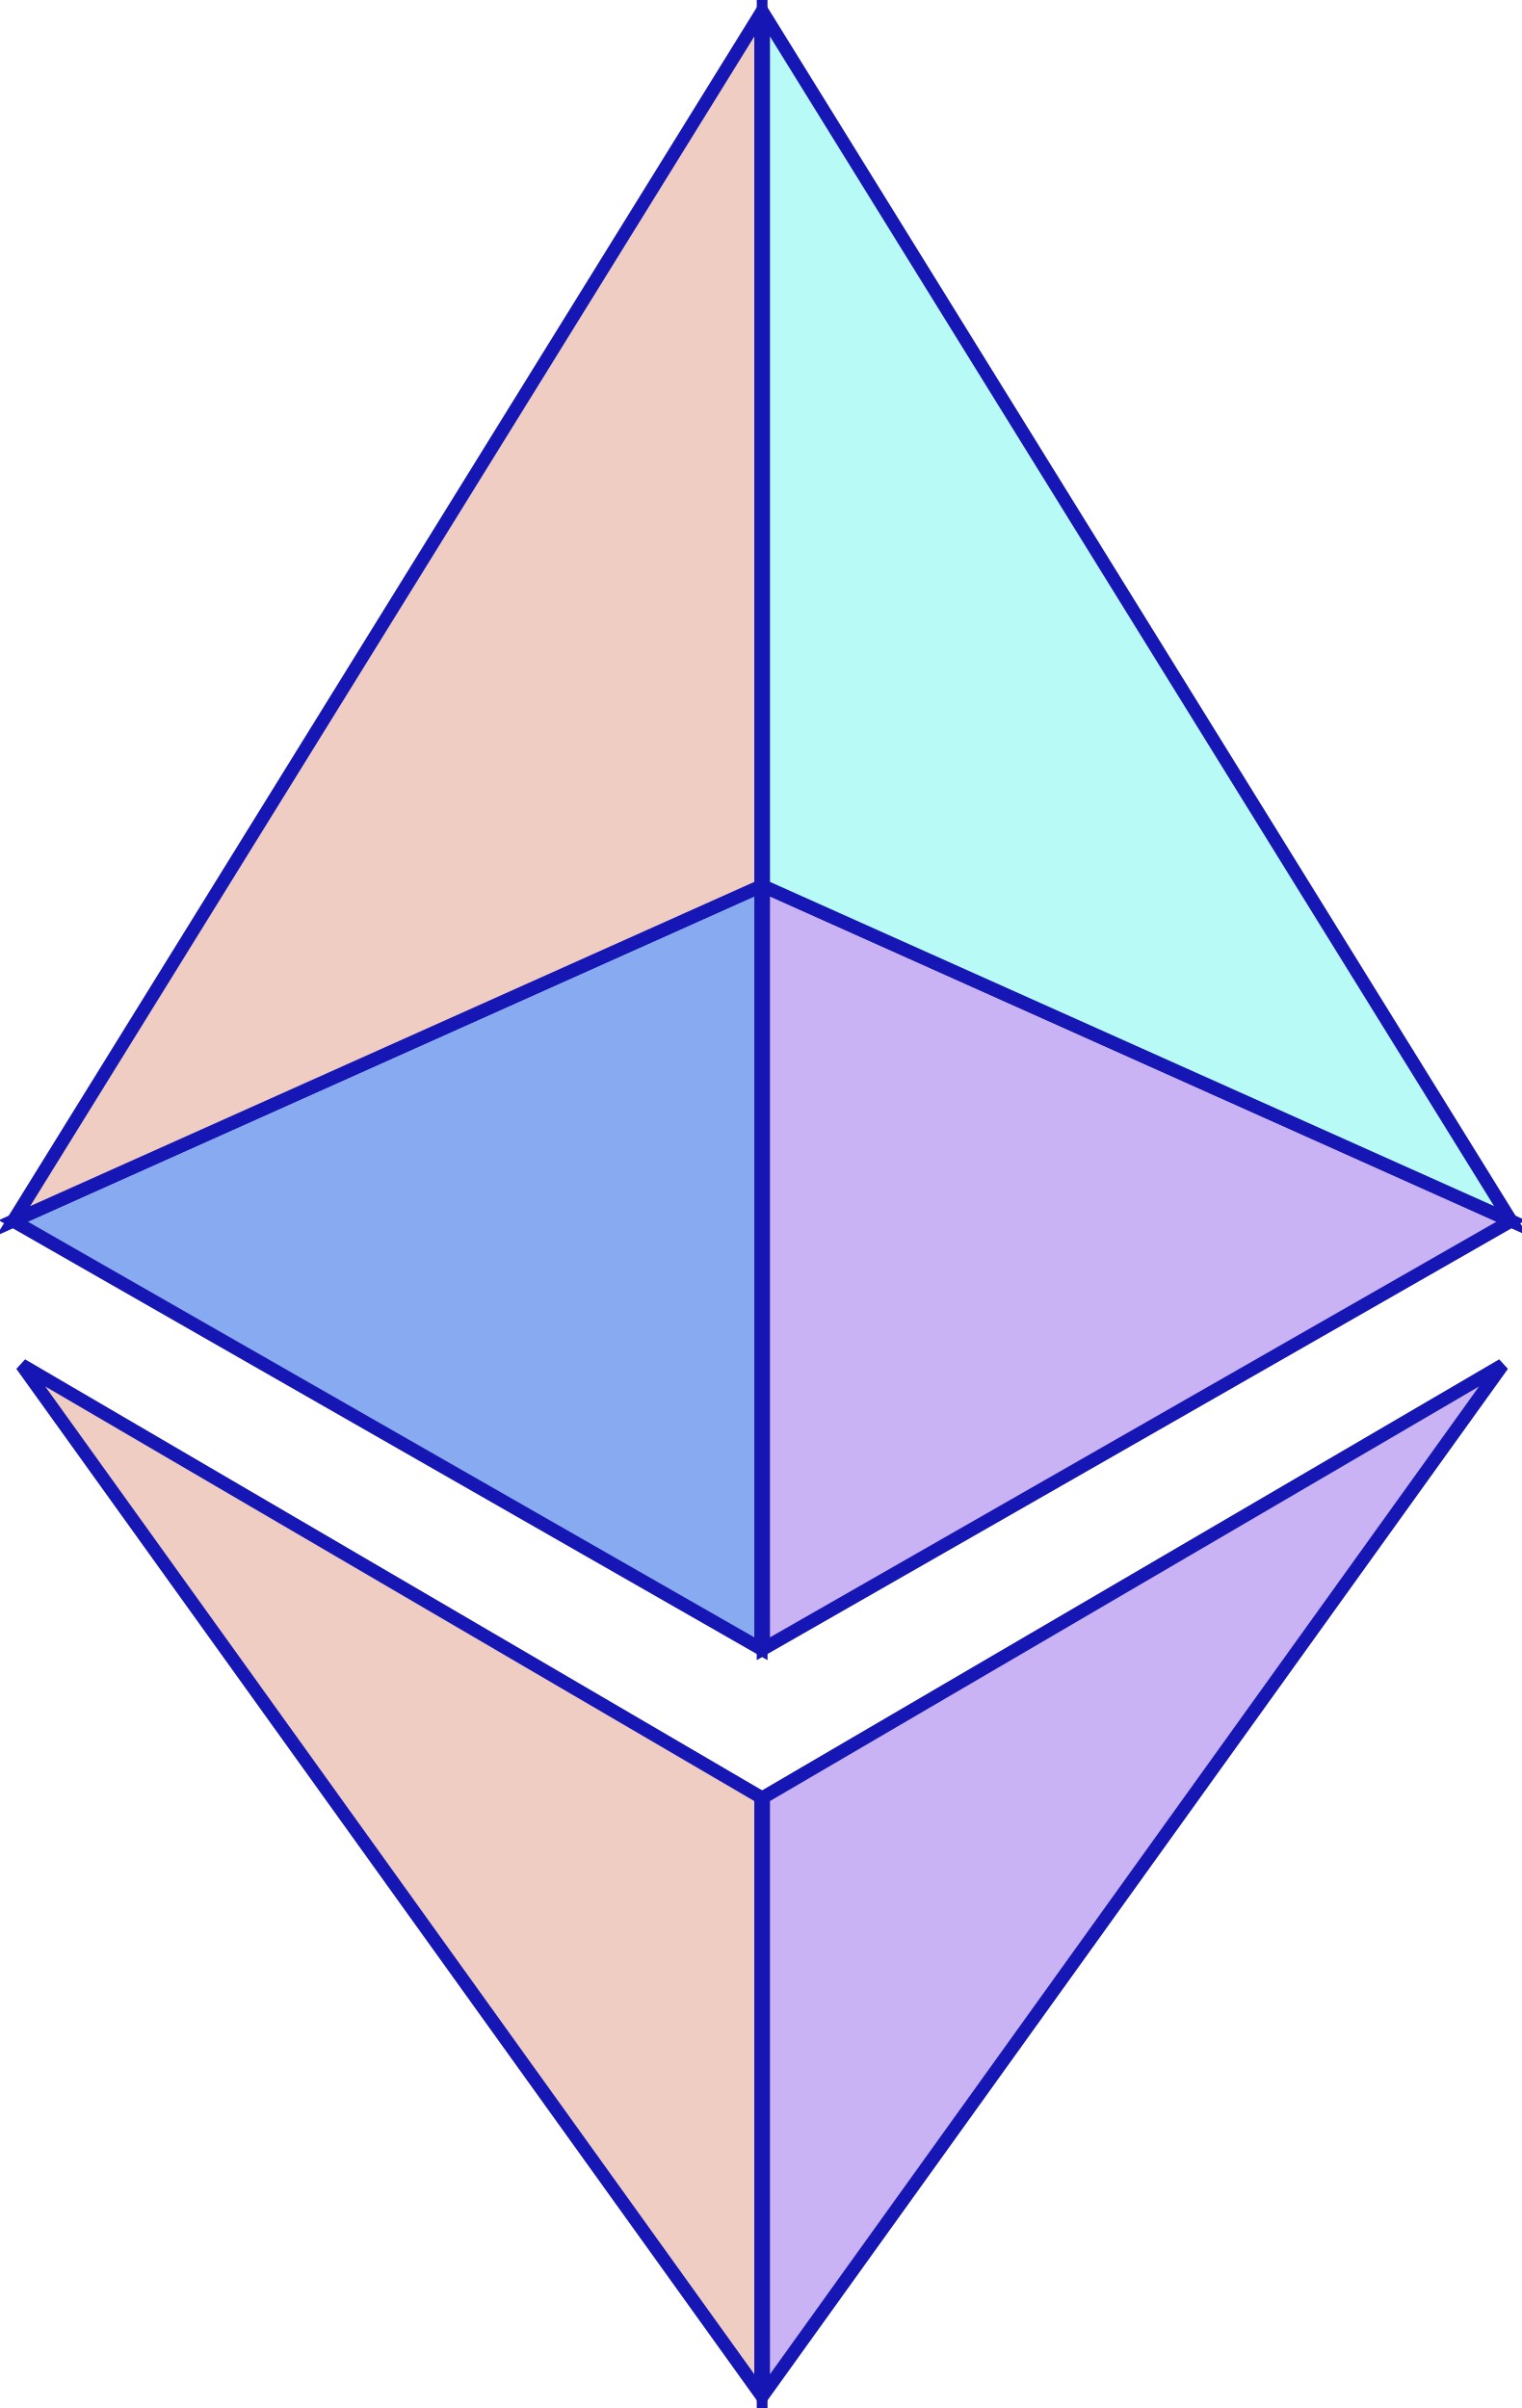
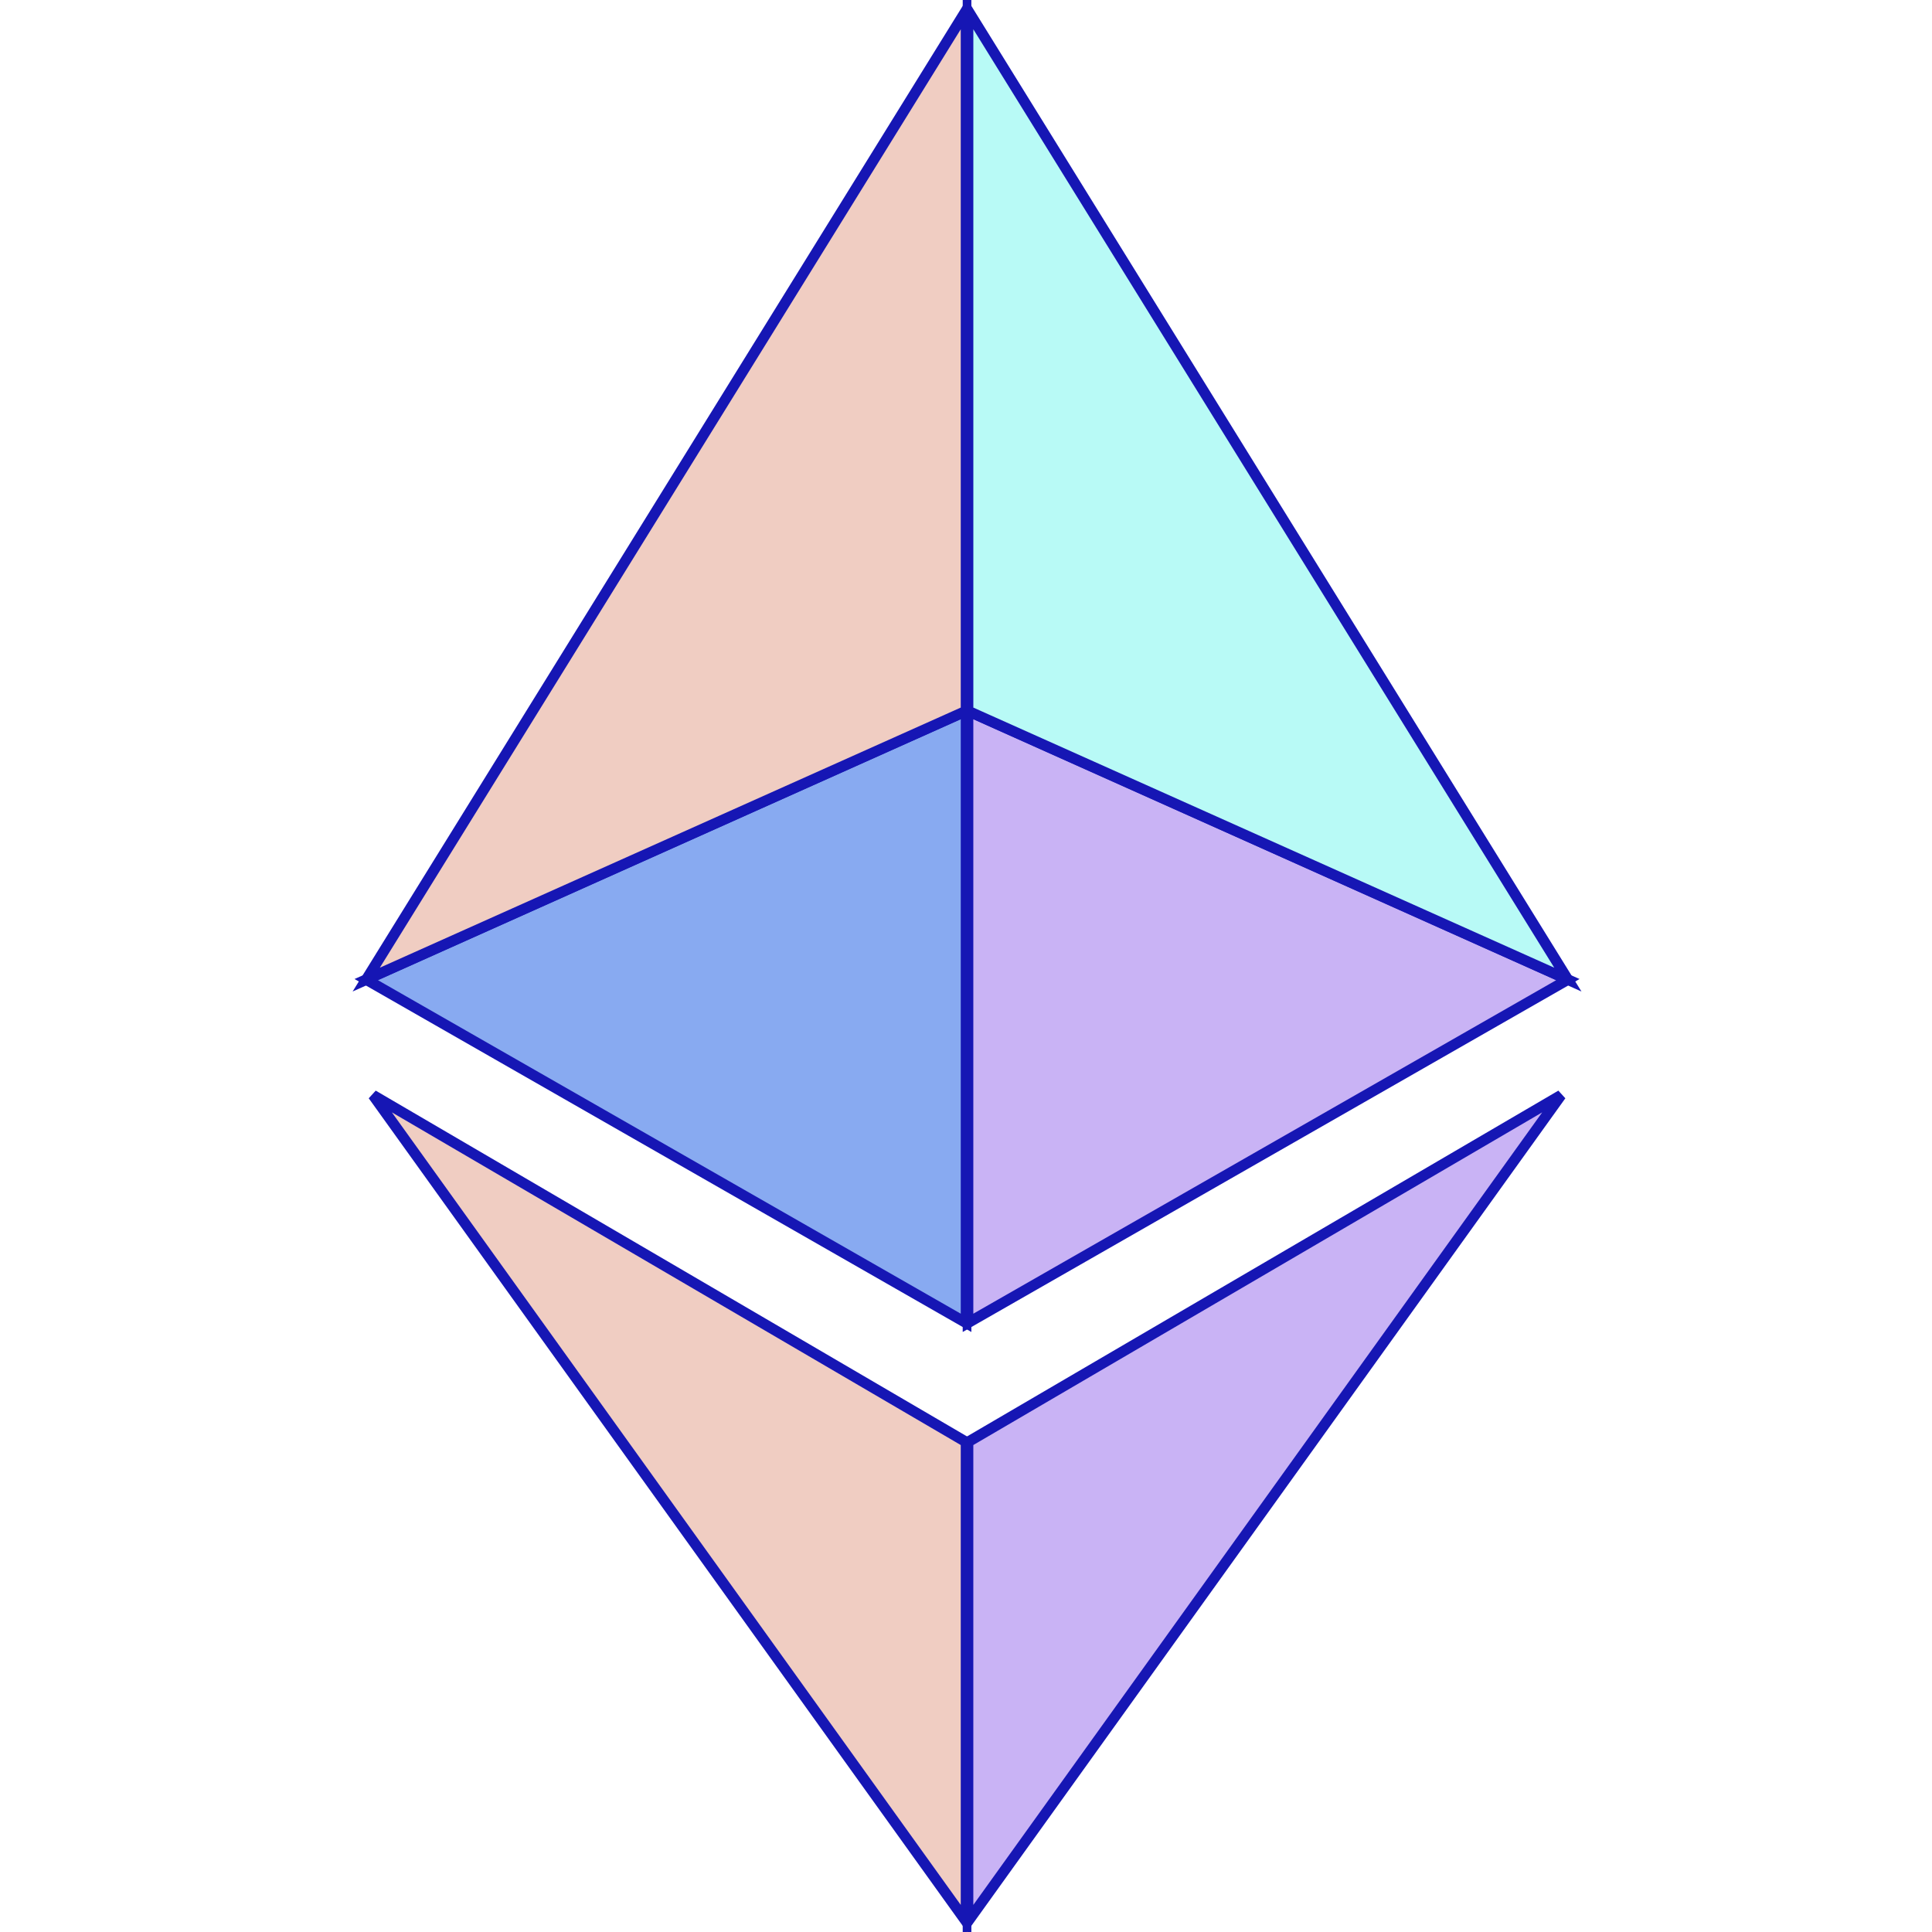
- <svg xmlns="http://www.w3.org/2000/svg" fill="none" viewBox="0 0 115 182">
-   <path fill="#F0CDC2" stroke="#1616B4" d="M57.505 181v-45.16L1.641 103.171z" />
-   <path fill="#C9B3F5" stroke="#1616B4" d="M57.69 181v-45.16l55.865-32.669z" />
-   <path fill="#88AAF1" stroke="#1616B4" d="M57.506 124.615V66.979L1 92.28z" />
-   <path fill="#C9B3F5" stroke="#1616B4" d="M57.69 124.615V66.979l56.506 25.302z" />
-   <path fill="#F0CDC2" stroke="#1616B4" d="M1 92.281 57.505 1v65.979z" />
-   <path fill="#B8FAF6" stroke="#1616B4" d="M114.196 92.281 57.691 1v65.979z" />
+ <svg xmlns="http://www.w3.org/2000/svg" fill="none" viewBox="0 0 182 182" preserveAspectRatio="xMidYMid meet">
+   <g transform="translate(33.5,0)">
+     <path fill="#F0CDC2" stroke="#1616B4" d="M57.505 181v-45.16L1.641 103.171z" />
+     <path fill="#C9B3F5" stroke="#1616B4" d="M57.69 181v-45.16l55.865-32.669z" />
+     <path fill="#88AAF1" stroke="#1616B4" d="M57.506 124.615V66.979L1 92.28z" />
+     <path fill="#C9B3F5" stroke="#1616B4" d="M57.69 124.615V66.979l56.506 25.302z" />
+     <path fill="#F0CDC2" stroke="#1616B4" d="M1 92.281 57.505 1v65.979z" />
+     <path fill="#B8FAF6" stroke="#1616B4" d="M114.196 92.281 57.691 1v65.979z" />
+   </g>
</svg>
